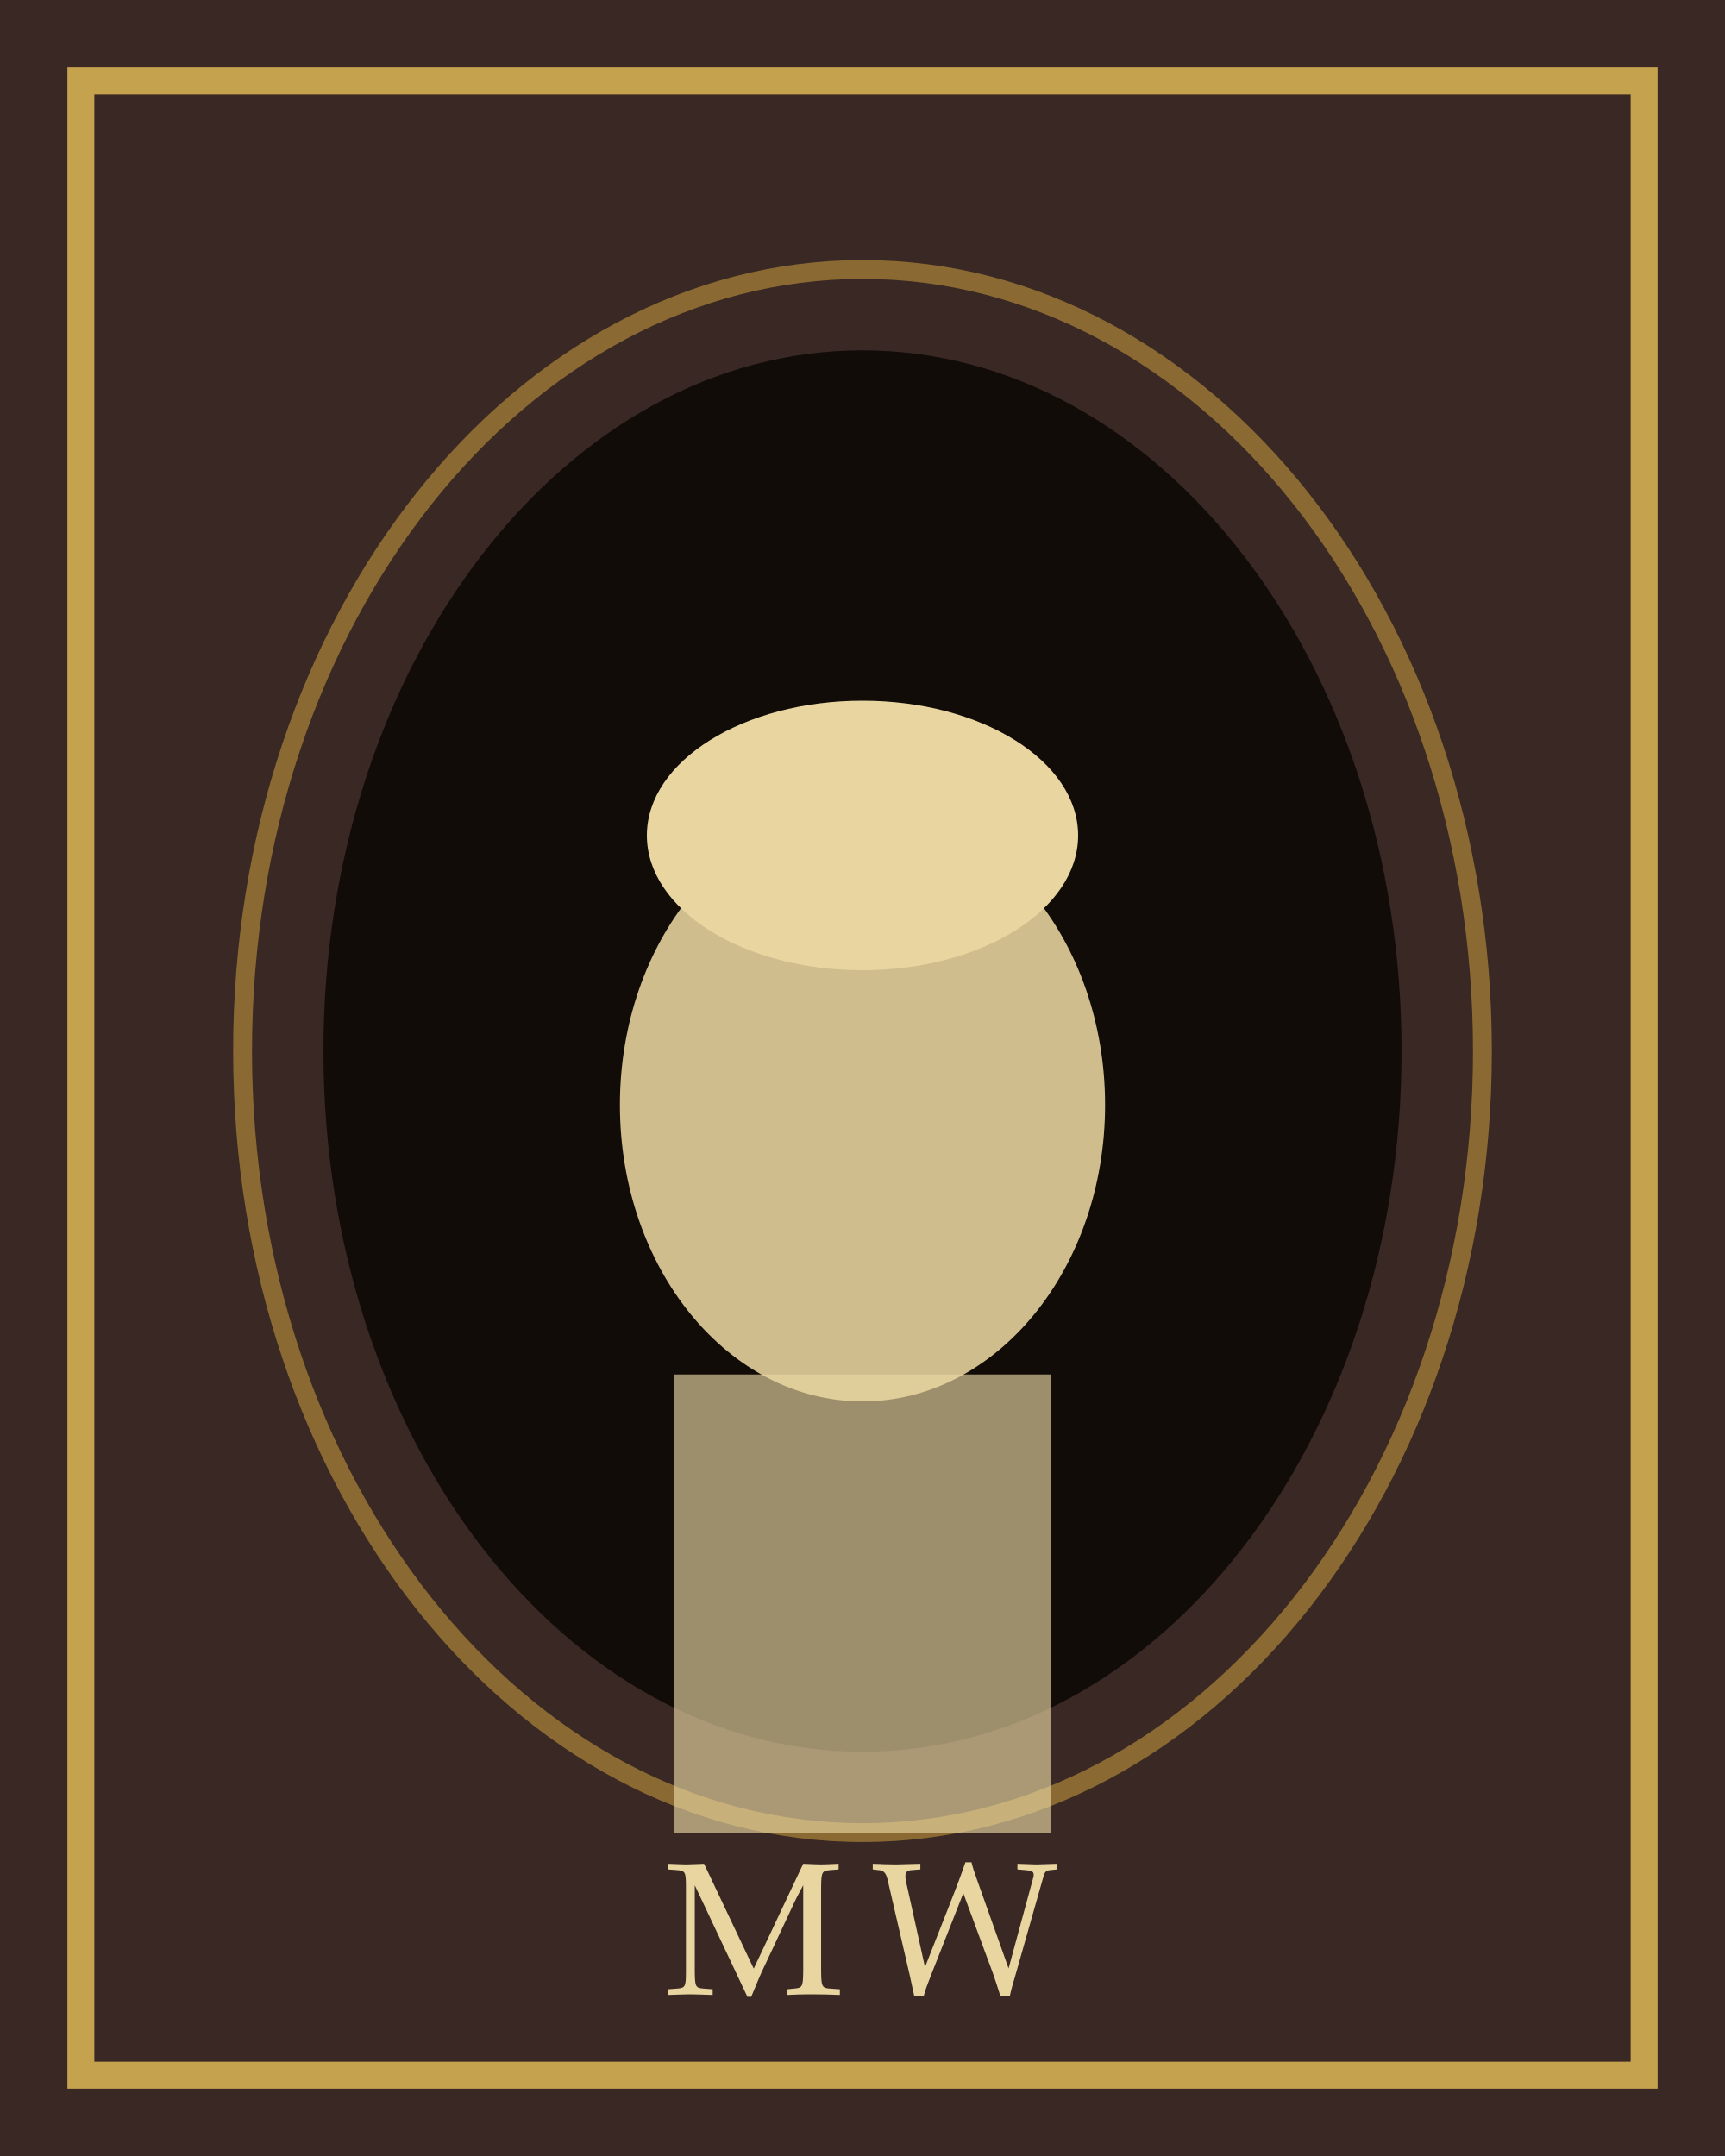
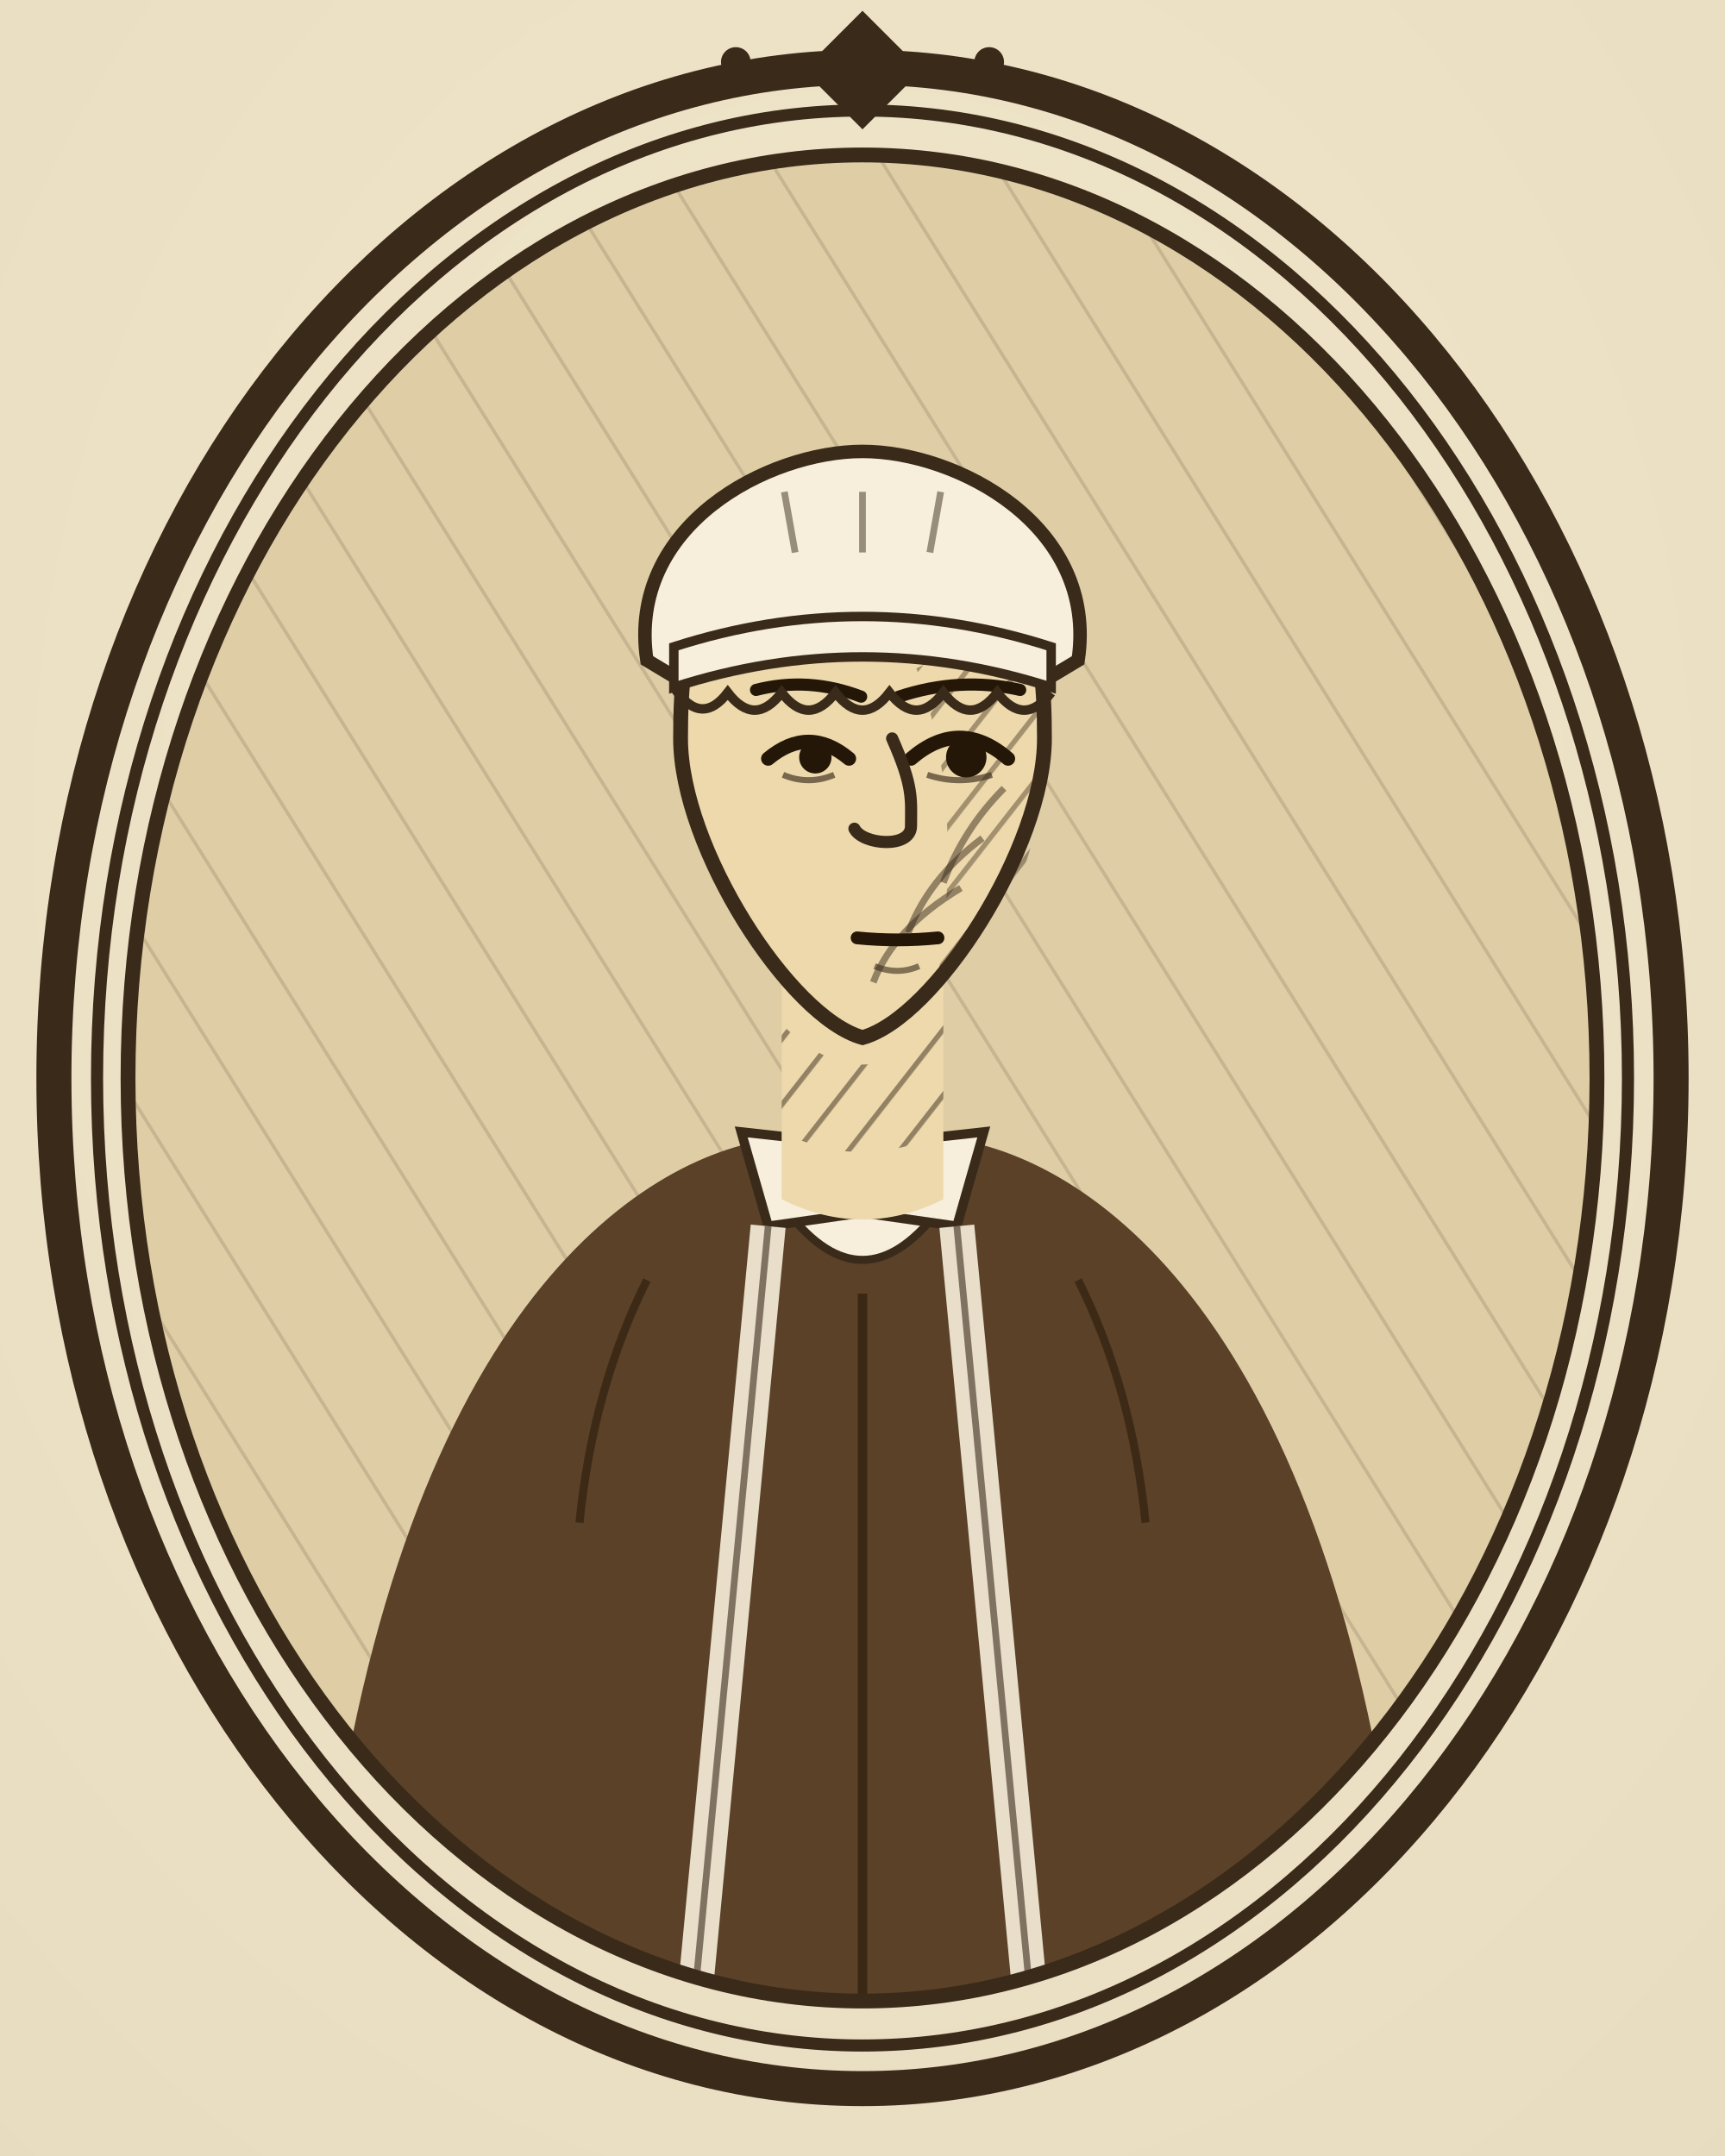
<svg xmlns="http://www.w3.org/2000/svg" viewBox="0 0 128 160">
-   <rect width="128" height="160" fill="#3a2824" />
-   <rect x="6" y="6" width="116" height="148" fill="none" stroke="#c4a24e" stroke-width="2" />
-   <ellipse cx="64" cy="78" rx="46" ry="58" fill="none" stroke="#8a6a32" stroke-width="1.4" />
-   <ellipse cx="64" cy="78" rx="40" ry="52" fill="#120c08" />
-   <ellipse cx="64" cy="82" rx="18" ry="22" fill="#e8d5a0" opacity="0.88" />
-   <ellipse cx="64" cy="62" rx="16" ry="10" fill="#e8d5a0" />
-   <rect x="50" y="102" width="28" height="34" fill="#e8d5a0" opacity="0.65" />
-   <text x="64" y="148" text-anchor="middle" fill="#e8d5a0" font-family="Palatino, Georgia, serif" font-size="14" letter-spacing="2">MW</text>
+   <defs>
+     <radialGradient id="bgv" cx="50%" cy="38%" r="82%">
+       <stop offset="0%" stop-color="#f1e7cb" />
+       <stop offset="100%" stop-color="#e8dcc0" />
+     </radialGradient>
+     <pattern id="h1" width="4.6" height="4.6" patternUnits="userSpaceOnUse" patternTransform="rotate(38)">
+       <line x1="0" y1="0" x2="0" y2="4.6" stroke="#3a2a1a" stroke-width="0.75" />
+     </pattern>
+     <pattern id="h2" width="3" height="3" patternUnits="userSpaceOnUse" patternTransform="rotate(38)">
+       <line x1="0" y1="0" x2="0" y2="3" stroke="#3a2a1a" stroke-width="0.75" />
+     </pattern>
+     <pattern id="hx" width="3" height="3" patternUnits="userSpaceOnUse" patternTransform="rotate(38)">
+       <path d="M0 0V3M0 0H3" fill="none" stroke="#3a2a1a" stroke-width="0.65" />
+     </pattern>
+     <pattern id="w1" width="4" height="4" patternUnits="userSpaceOnUse" patternTransform="rotate(38)">
+       <line x1="0" y1="0" x2="0" y2="4" stroke="#e9dab6" stroke-width="0.7" />
+     </pattern>
+     <pattern id="fb" width="7" height="7" patternUnits="userSpaceOnUse" patternTransform="rotate(-32)">
+       <line x1="0" y1="0" x2="0" y2="7" stroke="#3a2a1a" stroke-width="0.5" />
+     </pattern>
+     <clipPath id="ov">
+       <ellipse cx="64" cy="80" rx="54.5" ry="68.5" />
+     </clipPath>
+   </defs>
+   <rect width="128" height="160" fill="url(#bgv)" />
+   <ellipse cx="64" cy="80" rx="60" ry="75" fill="none" stroke="#3a2a1a" stroke-width="2.6" />
+   <ellipse cx="64" cy="80" rx="56.8" ry="71.8" fill="none" stroke="#3a2a1a" stroke-width="0.9" />
+   <path d="M64 0.8 68.4 5.2 64 9.6 59.6 5.2Z" fill="#3a2a1a" />
+   <circle cx="54.6" cy="4.6" r="1.1" fill="#3a2a1a" />
+   <circle cx="73.4" cy="4.6" r="1.1" fill="#3a2a1a" />
+   <g clip-path="url(#ov)">
+     <rect x="2" y="2" width="124" height="156" fill="#dfcda6" />
+     <rect x="2" y="2" width="124" height="156" fill="url(#fb)" opacity="0.15" />
+     <path d="M23 154C26 103 44 88 55 85L73 85C84 88 102 103 105 154Z" fill="#5a4128" />
+     <path d="M56 85Q64 94 72 85L69.5 90Q64 97 58.5 90Z" fill="#f7efdb" stroke="#3a2a1a" stroke-width="0.6" />
+     <path d="M64 96L64 154" stroke="#241708" stroke-width="0.7" opacity="0.6" />
+     <path d="M48 95q-4 8 -5 18" fill="none" stroke="#241708" stroke-width="0.6" opacity="0.55" />
+     <path d="M80 95q4 8 5 18" fill="none" stroke="#241708" stroke-width="0.6" opacity="0.55" />
+     <path d="M64 85L55 84L57 91L64 90Z" fill="#f7efdb" stroke="#3a2a1a" stroke-width="0.7" />
+     <path d="M57 91L51 154" stroke="#f7efdb" stroke-width="2.6" opacity="0.9" />
+     <path d="M57 91L51 154" stroke="#3a2a1a" stroke-width="0.5" opacity="0.6" />
+     <path d="M64 85L73 84L71 91L64 90Z" fill="#f7efdb" stroke="#3a2a1a" stroke-width="0.7" />
+     <path d="M71 91L77 154" stroke="#f7efdb" stroke-width="2.6" opacity="0.9" />
+     <path d="M71 91L77 154" stroke="#3a2a1a" stroke-width="0.5" opacity="0.6" />
+     <path d="M58 68L58 89Q64 92 70 89L70 68Z" fill="#edd9ac" />
+     <path d="M58 76Q64 82 70 76L70 84Q64 87 58 84Z" fill="url(#h2)" opacity="0.5" />
+     <path d="M64 40C76.5 41 77.5 46.7 77.5 54.8C77.5 62.9 69.4 75.5 64 77C58.6 75.5 50.5 62.9 50.5 54.8C50.5 46.7 51.5 41 64 40Z" fill="#edd9ac" stroke="#3a2a1a" stroke-width="1.1" />
+     <path d="M76.5 45.5C78 52.2 78 58.5 76 64.4C75 69.6 70.5 74.4 69.1 75.2C70.8 66.6 71 57.8 68 49.6Z" fill="url(#h2)" opacity="0.42" />
+     <path d="M52 42.5Q64 39.5 76 42.5L75 46.5Q64 43.5 53 46.5Z" fill="url(#h1)" opacity="0.25" />
+     <path d="M74.5 58.5q-3 3 -4.5 7" fill="none" stroke="#3a2a1a" stroke-width="0.5" opacity="0.50" />
+     <path d="M72.9 62.2q-4 3 -5.5 7" fill="none" stroke="#3a2a1a" stroke-width="0.5" opacity="0.50" />
+     <path d="M71.3 65.9q-5 3 -6.5 7" fill="none" stroke="#3a2a1a" stroke-width="0.5" opacity="0.50" />
+     <path d="M57 56.3Q60 53.8 63 56.3" fill="none" stroke="#241708" stroke-width="1.05" stroke-linecap="round" />
+     <circle cx="60.5" cy="56.2" r="1.2" fill="#241708" />
+     <path d="M58.1 57.5Q60 58.3 61.9 57.5" fill="none" stroke="#3a2a1a" stroke-width="0.45" opacity="0.65" />
+     <path d="M56.1 51.2Q60 50.2 63.9 51.7" fill="none" stroke="#241708" stroke-width="0.9" stroke-linecap="round" />
+     <path d="M67.6 56.3Q71.2 53.2 74.8 56.3" fill="none" stroke="#241708" stroke-width="1.05" stroke-linecap="round" />
+     <circle cx="71.7" cy="56.2" r="1.5" fill="#241708" />
+     <path d="M68.8 57.5Q71.2 58.3 73.6 57.5" fill="none" stroke="#3a2a1a" stroke-width="0.45" opacity="0.65" />
+     <path d="M75.7 51.2Q71.2 50.2 66.7 51.7" fill="none" stroke="#241708" stroke-width="0.9" stroke-linecap="round" />
+     <path d="M66.2 54.8C67.8 58.4 67.6 59.3 67.6 61.3C67.6 63 64 62.7 63.4 61.5" fill="none" stroke="#3a2a1a" stroke-width="0.9" stroke-linecap="round" />
+     <path d="M63.6 69.6Q66.6 69.9 69.6 69.6" fill="none" stroke="#241708" stroke-width="0.95" stroke-linecap="round" />
+     <path d="M64.9 71.7Q66.6 72.4 68.2 71.7" fill="none" stroke="#3a2a1a" stroke-width="0.45" opacity="0.6" />
+     <path d="M48 49C46.5 39 57 33.5 64 33.5C71 33.5 81.5 39 80 49L77.5 50.5Q64 42.5 50.5 50.5Z" fill="#f7efdb" stroke="#3a2a1a" stroke-width="1" />
+     <path d="M50 48Q64 43.5 78 48L78 51Q64 46.5 50 51Z" fill="#f7efdb" stroke="#3a2a1a" stroke-width="0.7" />
+     <path d="M50 51Q52 54 54 51.4Q56 54 58 51.4Q60 54 62 51.4Q64 54 66 51.4Q68 54 70 51.4Q72 54 74 51.4Q76 54 78 51.4" fill="none" stroke="#3a2a1a" stroke-width="0.7" />
+     <path d="M59 41l-0.8 -4.5" fill="none" stroke="#3a2a1a" stroke-width="0.5" opacity="0.5" />
+     <path d="M64 41l0 -4.5" fill="none" stroke="#3a2a1a" stroke-width="0.5" opacity="0.5" />
+     <path d="M69 41l0.8 -4.5" fill="none" stroke="#3a2a1a" stroke-width="0.5" opacity="0.5" />
+   </g>
+   <ellipse cx="64" cy="80" rx="54.5" ry="68.5" fill="none" stroke="#3a2a1a" stroke-width="1.1" />
</svg>
